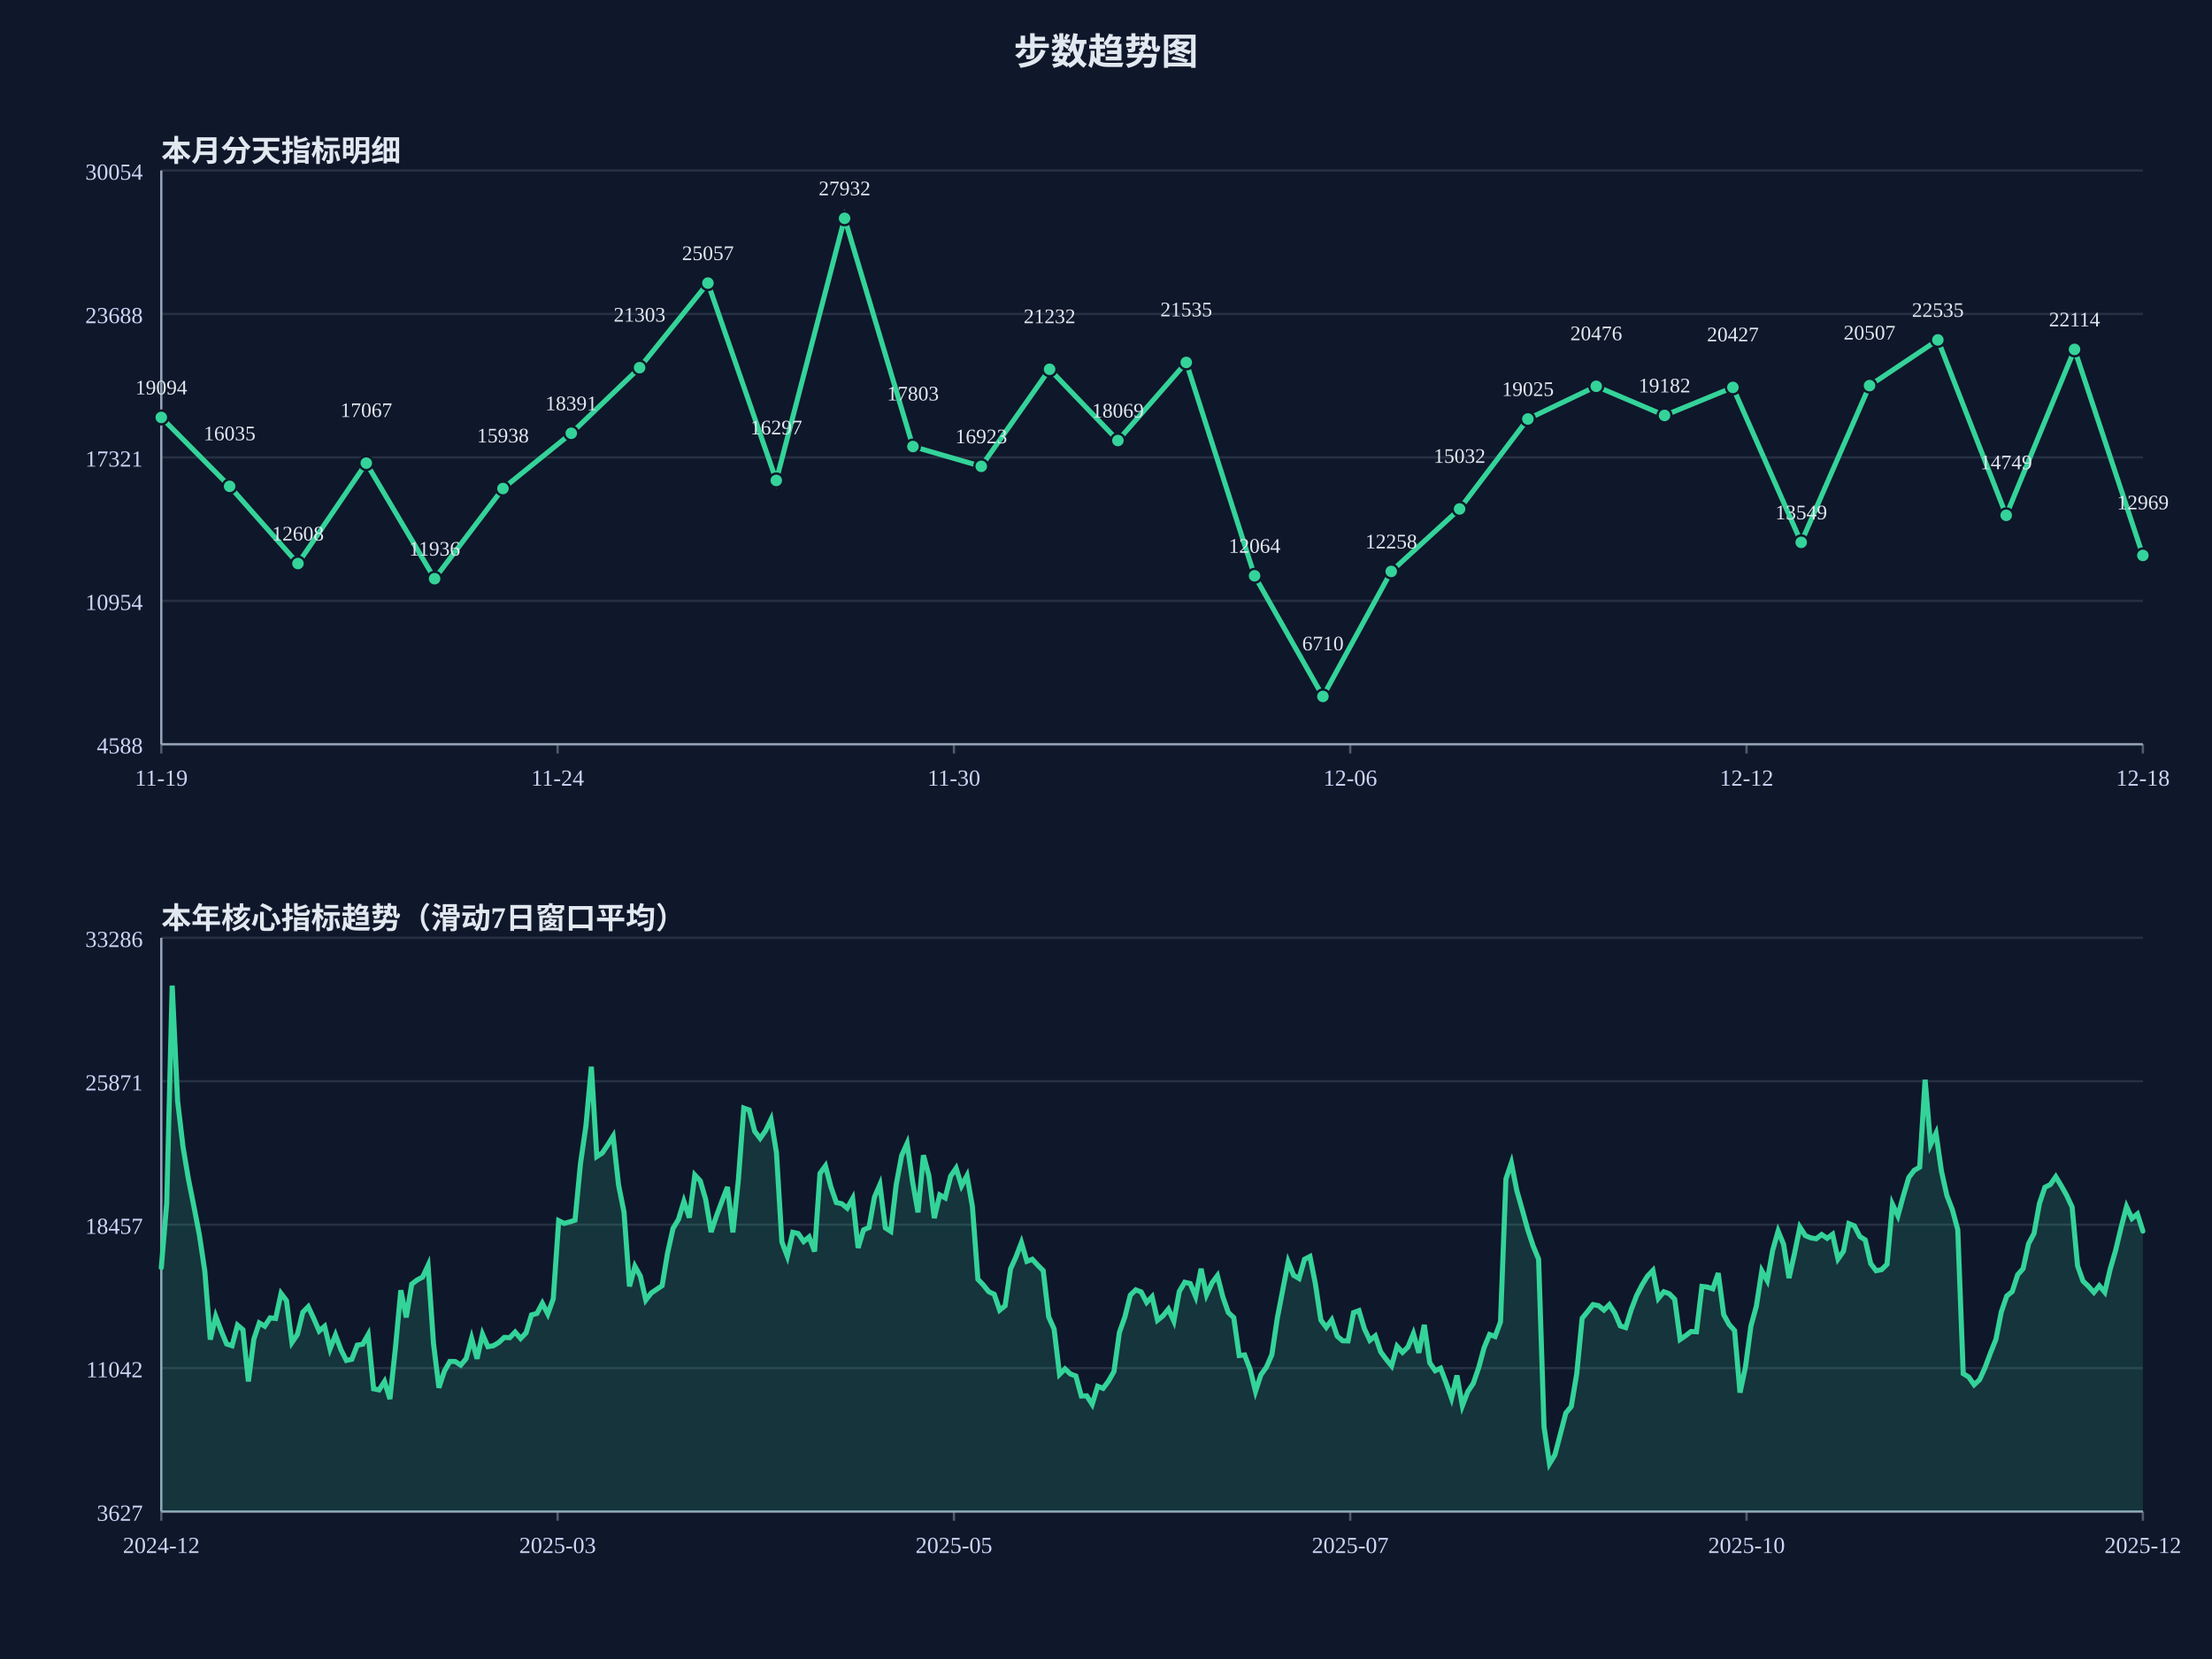
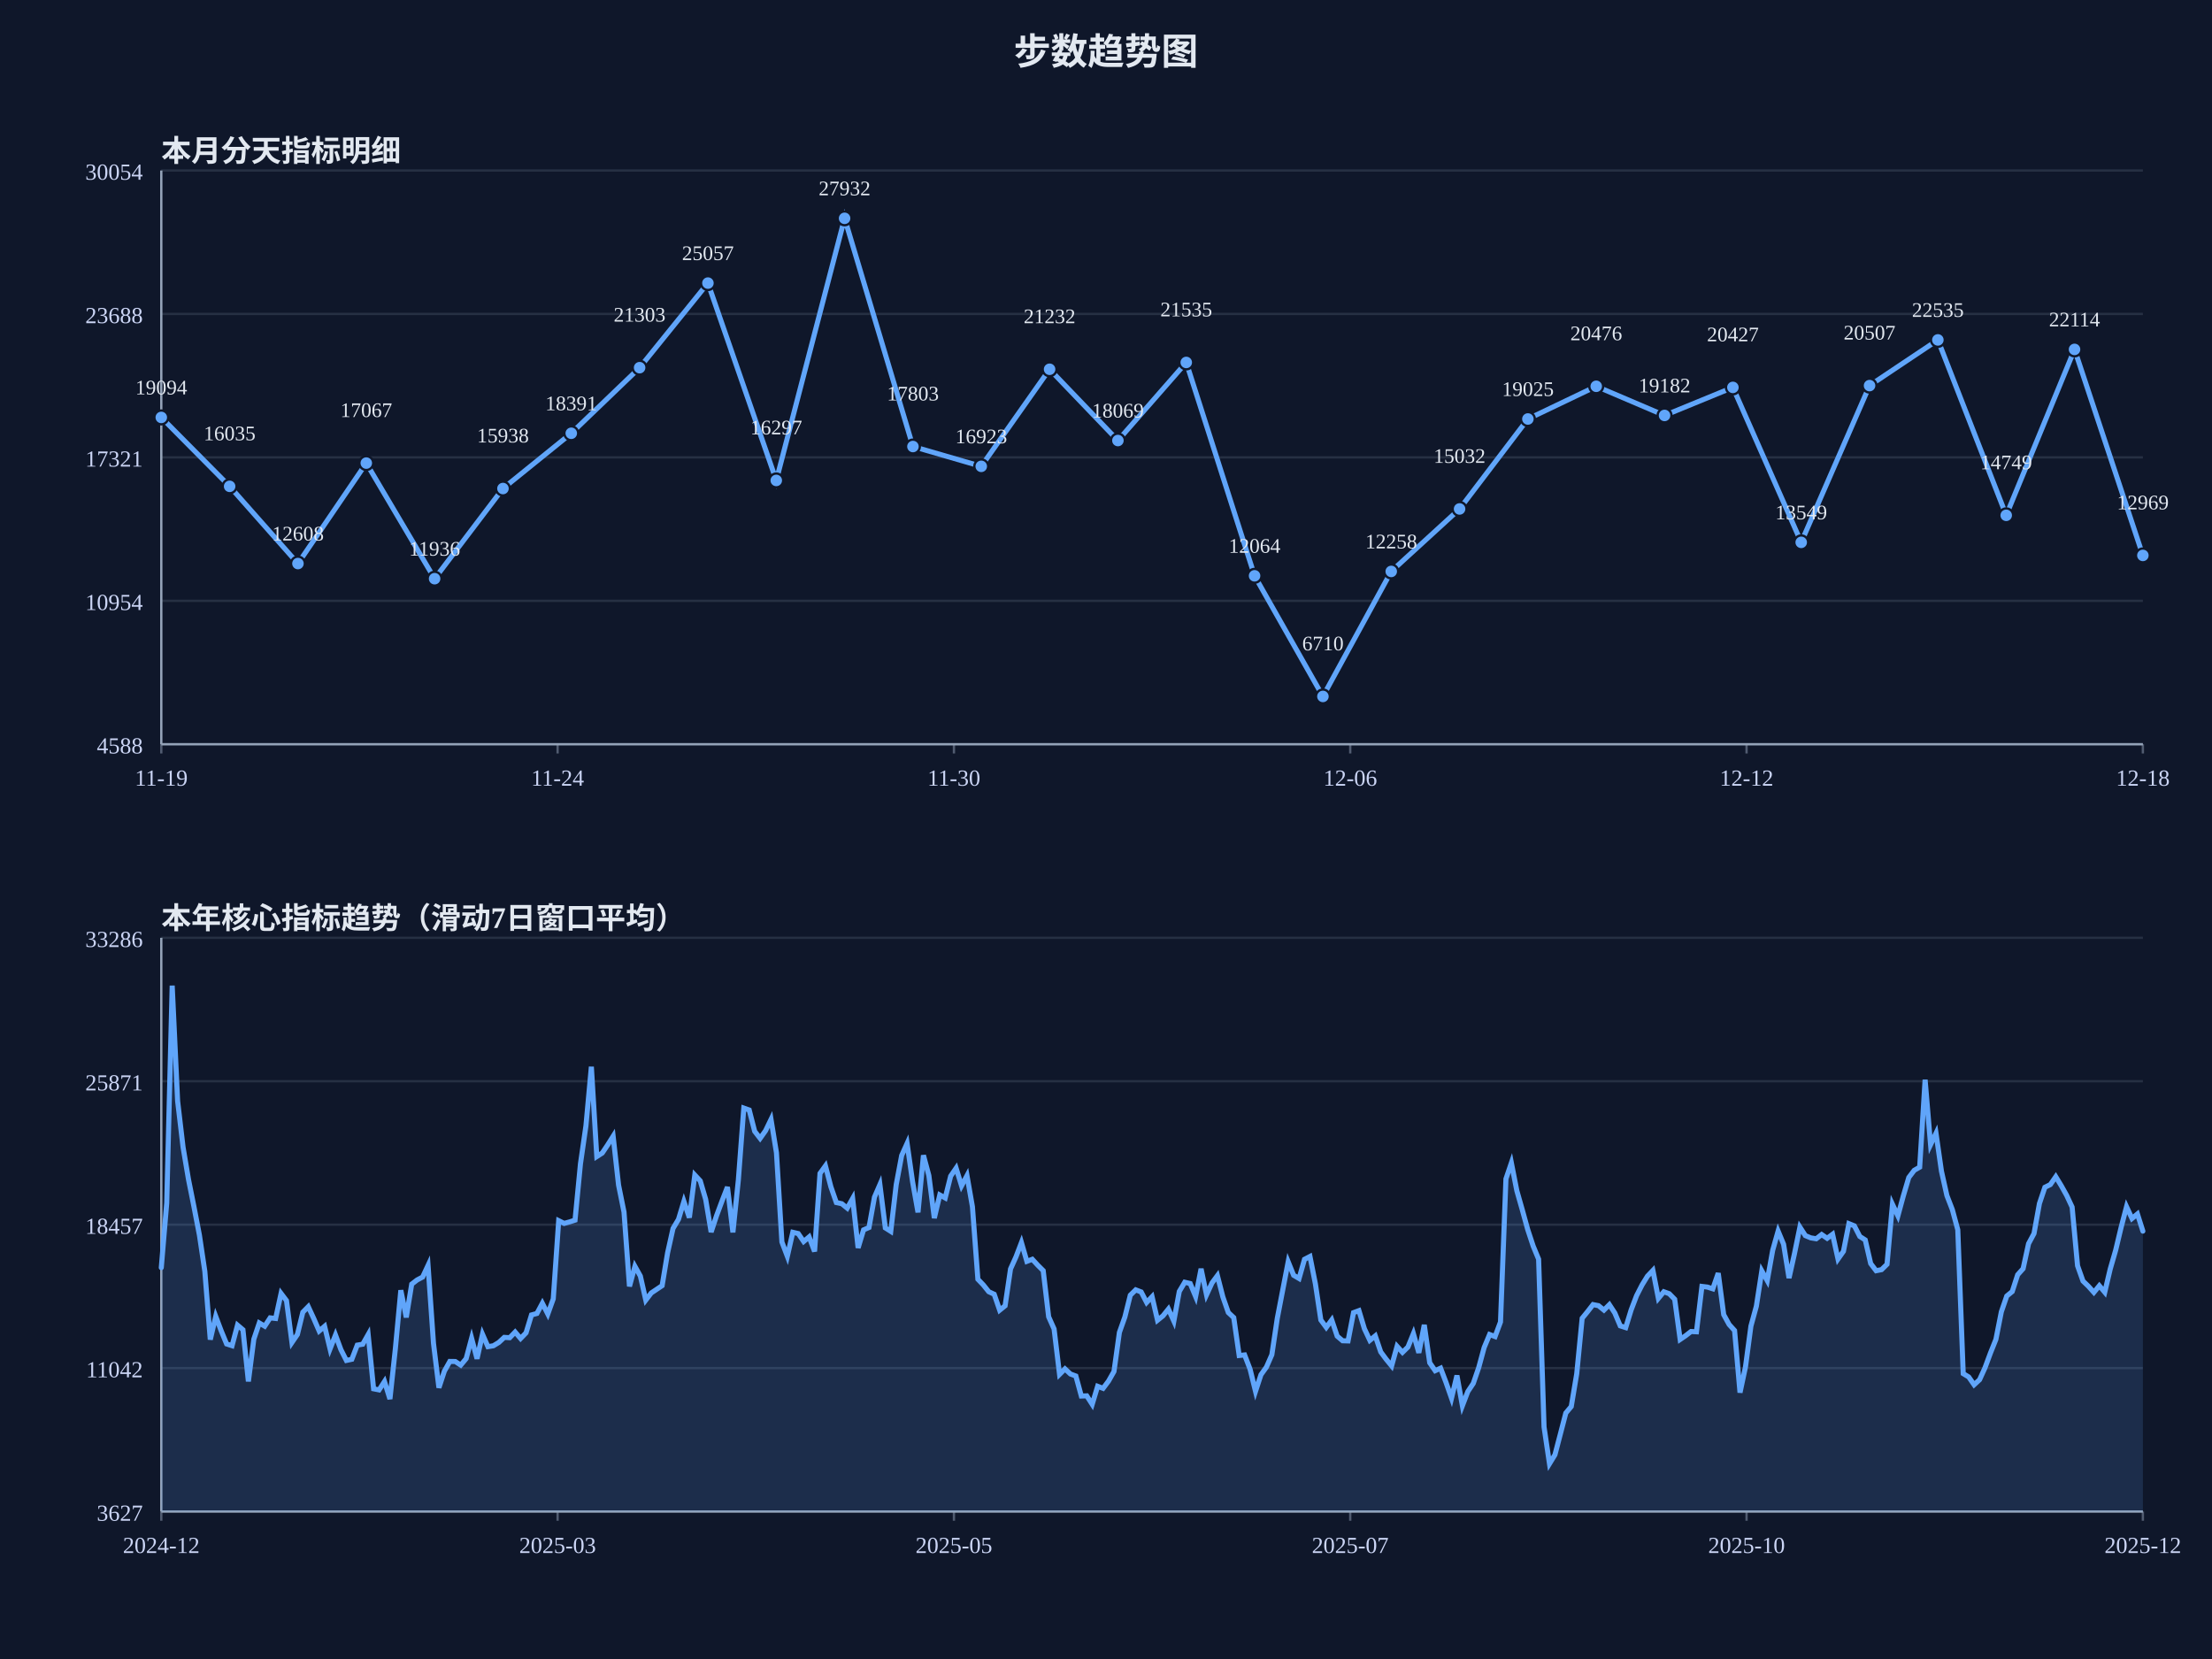
<svg xmlns="http://www.w3.org/2000/svg" viewBox="0 0 960 720" width="960" height="720">
  <rect width="960" height="720" fill="#0f172a" />
  <text x="480" y="28" fill="#e2e8f0" font-size="16" font-weight="700" text-anchor="middle">步数趋势图</text>
  <text x="70" y="70" fill="#e2e8f0" font-size="13" font-weight="600">本月分天指标明细</text>
  <line x1="70" y1="323.00" x2="930" y2="323.00" stroke="#94a3b8" stroke-opacity="0.18" stroke-width="1" />
  <text x="62" y="327.00" fill="#cbd5f5" font-size="10" text-anchor="end">4588</text>
  <line x1="70" y1="260.75" x2="930" y2="260.75" stroke="#94a3b8" stroke-opacity="0.18" stroke-width="1" />
  <text x="62" y="264.75" fill="#cbd5f5" font-size="10" text-anchor="end">10954</text>
  <line x1="70" y1="198.50" x2="930" y2="198.50" stroke="#94a3b8" stroke-opacity="0.18" stroke-width="1" />
  <text x="62" y="202.50" fill="#cbd5f5" font-size="10" text-anchor="end">17321</text>
  <line x1="70" y1="136.25" x2="930" y2="136.25" stroke="#94a3b8" stroke-opacity="0.18" stroke-width="1" />
  <text x="62" y="140.25" fill="#cbd5f5" font-size="10" text-anchor="end">23688</text>
  <line x1="70" y1="74.00" x2="930" y2="74.00" stroke="#94a3b8" stroke-opacity="0.18" stroke-width="1" />
  <text x="62" y="78.00" fill="#cbd5f5" font-size="10" text-anchor="end">30054</text>
  <line x1="70.00" y1="323" x2="70.00" y2="327" stroke="#94a3b8" stroke-opacity="0.5" stroke-width="1" />
  <text x="70.00" y="341" fill="#cbd5f5" font-size="10" text-anchor="middle">11-19</text>
  <line x1="242.00" y1="323" x2="242.00" y2="327" stroke="#94a3b8" stroke-opacity="0.5" stroke-width="1" />
  <text x="242.00" y="341" fill="#cbd5f5" font-size="10" text-anchor="middle">11-24</text>
  <line x1="414.00" y1="323" x2="414.00" y2="327" stroke="#94a3b8" stroke-opacity="0.5" stroke-width="1" />
  <text x="414.00" y="341" fill="#cbd5f5" font-size="10" text-anchor="middle">11-30</text>
  <line x1="586.00" y1="323" x2="586.00" y2="327" stroke="#94a3b8" stroke-opacity="0.5" stroke-width="1" />
  <text x="586.00" y="341" fill="#cbd5f5" font-size="10" text-anchor="middle">12-06</text>
  <line x1="758.00" y1="323" x2="758.00" y2="327" stroke="#94a3b8" stroke-opacity="0.5" stroke-width="1" />
  <text x="758.00" y="341" fill="#cbd5f5" font-size="10" text-anchor="middle">12-12</text>
  <line x1="930.00" y1="323" x2="930.00" y2="327" stroke="#94a3b8" stroke-opacity="0.5" stroke-width="1" />
  <text x="930.00" y="341" fill="#cbd5f5" font-size="10" text-anchor="middle">12-18</text>
  <line x1="70" y1="74" x2="70" y2="323" stroke="#94a3b8" stroke-width="1" />
  <line x1="70" y1="323" x2="930" y2="323" stroke="#94a3b8" stroke-width="1" />
-   <path d="M70.00,181.16 L99.66,211.07 L129.31,244.58 L158.97,200.98 L188.62,251.15 L218.28,212.02 L247.93,188.04 L277.59,159.57 L307.24,122.86 L336.90,208.51 L366.55,94.75 L396.21,193.79 L425.86,202.39 L455.52,160.26 L485.17,191.19 L514.83,157.30 L544.48,249.90 L574.14,302.25 L603.79,248.00 L633.45,220.88 L663.10,181.84 L692.76,167.65 L722.41,180.30 L752.07,168.13 L781.72,235.38 L811.38,167.35 L841.03,147.52 L870.69,223.65 L900.34,151.64 L930.00,241.05" fill="none" stroke="#34d399" stroke-width="2.2" stroke-linecap="round" />
-   <circle cx="70.00" cy="181.16" r="3" fill="#34d399" stroke="#0f172a" stroke-width="1" />
+   <path d="M70.00,181.16 L99.66,211.07 L129.31,244.58 L158.97,200.98 L188.62,251.15 L218.28,212.02 L247.93,188.04 L277.59,159.57 L307.24,122.86 L336.90,208.51 L366.55,94.75 L396.21,193.79 L425.86,202.39 L455.52,160.26 L485.17,191.19 L514.83,157.30 L544.48,249.90 L574.14,302.25 L603.79,248.00 L633.45,220.88 L663.10,181.84 L692.76,167.65 L722.41,180.30 L752.07,168.13 L781.72,235.38 L811.38,167.35 L841.03,147.52 L870.69,223.65 L900.34,151.64 L930.00,241.05" fill="none" stroke="#60a5fa" stroke-width="2.2" stroke-linecap="round" />
+   <circle cx="70.00" cy="181.16" r="3" fill="#60a5fa" stroke="#0f172a" stroke-width="1" />
  <text x="70.00" y="171.16" fill="#e2e8f0" font-size="9" text-anchor="middle">19094</text>
-   <circle cx="99.66" cy="211.07" r="3" fill="#34d399" stroke="#0f172a" stroke-width="1" />
+   <circle cx="99.66" cy="211.07" r="3" fill="#60a5fa" stroke="#0f172a" stroke-width="1" />
  <text x="99.66" y="191.07" fill="#e2e8f0" font-size="9" text-anchor="middle">16035</text>
-   <circle cx="129.31" cy="244.58" r="3" fill="#34d399" stroke="#0f172a" stroke-width="1" />
+   <circle cx="129.31" cy="244.58" r="3" fill="#60a5fa" stroke="#0f172a" stroke-width="1" />
  <text x="129.31" y="234.58" fill="#e2e8f0" font-size="9" text-anchor="middle">12608</text>
-   <circle cx="158.97" cy="200.98" r="3" fill="#34d399" stroke="#0f172a" stroke-width="1" />
+   <circle cx="158.97" cy="200.98" r="3" fill="#60a5fa" stroke="#0f172a" stroke-width="1" />
  <text x="158.97" y="180.98" fill="#e2e8f0" font-size="9" text-anchor="middle">17067</text>
-   <circle cx="188.62" cy="251.15" r="3" fill="#34d399" stroke="#0f172a" stroke-width="1" />
+   <circle cx="188.62" cy="251.15" r="3" fill="#60a5fa" stroke="#0f172a" stroke-width="1" />
  <text x="188.62" y="241.15" fill="#e2e8f0" font-size="9" text-anchor="middle">11936</text>
-   <circle cx="218.28" cy="212.02" r="3" fill="#34d399" stroke="#0f172a" stroke-width="1" />
+   <circle cx="218.28" cy="212.02" r="3" fill="#60a5fa" stroke="#0f172a" stroke-width="1" />
  <text x="218.28" y="192.02" fill="#e2e8f0" font-size="9" text-anchor="middle">15938</text>
-   <circle cx="247.93" cy="188.04" r="3" fill="#34d399" stroke="#0f172a" stroke-width="1" />
+   <circle cx="247.93" cy="188.04" r="3" fill="#60a5fa" stroke="#0f172a" stroke-width="1" />
  <text x="247.93" y="178.04" fill="#e2e8f0" font-size="9" text-anchor="middle">18391</text>
-   <circle cx="277.59" cy="159.57" r="3" fill="#34d399" stroke="#0f172a" stroke-width="1" />
+   <circle cx="277.59" cy="159.57" r="3" fill="#60a5fa" stroke="#0f172a" stroke-width="1" />
  <text x="277.59" y="139.57" fill="#e2e8f0" font-size="9" text-anchor="middle">21303</text>
-   <circle cx="307.24" cy="122.86" r="3" fill="#34d399" stroke="#0f172a" stroke-width="1" />
+   <circle cx="307.24" cy="122.86" r="3" fill="#60a5fa" stroke="#0f172a" stroke-width="1" />
  <text x="307.24" y="112.86" fill="#e2e8f0" font-size="9" text-anchor="middle">25057</text>
-   <circle cx="336.90" cy="208.51" r="3" fill="#34d399" stroke="#0f172a" stroke-width="1" />
+   <circle cx="336.90" cy="208.51" r="3" fill="#60a5fa" stroke="#0f172a" stroke-width="1" />
  <text x="336.90" y="188.51" fill="#e2e8f0" font-size="9" text-anchor="middle">16297</text>
-   <circle cx="366.55" cy="94.75" r="3" fill="#34d399" stroke="#0f172a" stroke-width="1" />
+   <circle cx="366.55" cy="94.75" r="3" fill="#60a5fa" stroke="#0f172a" stroke-width="1" />
  <text x="366.55" y="84.75" fill="#e2e8f0" font-size="9" text-anchor="middle">27932</text>
-   <circle cx="396.21" cy="193.79" r="3" fill="#34d399" stroke="#0f172a" stroke-width="1" />
+   <circle cx="396.21" cy="193.79" r="3" fill="#60a5fa" stroke="#0f172a" stroke-width="1" />
  <text x="396.21" y="173.79" fill="#e2e8f0" font-size="9" text-anchor="middle">17803</text>
-   <circle cx="425.86" cy="202.39" r="3" fill="#34d399" stroke="#0f172a" stroke-width="1" />
+   <circle cx="425.86" cy="202.39" r="3" fill="#60a5fa" stroke="#0f172a" stroke-width="1" />
  <text x="425.86" y="192.39" fill="#e2e8f0" font-size="9" text-anchor="middle">16923</text>
-   <circle cx="455.52" cy="160.26" r="3" fill="#34d399" stroke="#0f172a" stroke-width="1" />
+   <circle cx="455.52" cy="160.26" r="3" fill="#60a5fa" stroke="#0f172a" stroke-width="1" />
  <text x="455.52" y="140.26" fill="#e2e8f0" font-size="9" text-anchor="middle">21232</text>
-   <circle cx="485.17" cy="191.19" r="3" fill="#34d399" stroke="#0f172a" stroke-width="1" />
+   <circle cx="485.17" cy="191.19" r="3" fill="#60a5fa" stroke="#0f172a" stroke-width="1" />
  <text x="485.17" y="181.19" fill="#e2e8f0" font-size="9" text-anchor="middle">18069</text>
-   <circle cx="514.83" cy="157.30" r="3" fill="#34d399" stroke="#0f172a" stroke-width="1" />
+   <circle cx="514.83" cy="157.30" r="3" fill="#60a5fa" stroke="#0f172a" stroke-width="1" />
  <text x="514.83" y="137.30" fill="#e2e8f0" font-size="9" text-anchor="middle">21535</text>
-   <circle cx="544.48" cy="249.90" r="3" fill="#34d399" stroke="#0f172a" stroke-width="1" />
+   <circle cx="544.48" cy="249.90" r="3" fill="#60a5fa" stroke="#0f172a" stroke-width="1" />
  <text x="544.48" y="239.90" fill="#e2e8f0" font-size="9" text-anchor="middle">12064</text>
-   <circle cx="574.14" cy="302.25" r="3" fill="#34d399" stroke="#0f172a" stroke-width="1" />
+   <circle cx="574.14" cy="302.25" r="3" fill="#60a5fa" stroke="#0f172a" stroke-width="1" />
  <text x="574.14" y="282.25" fill="#e2e8f0" font-size="9" text-anchor="middle">6710</text>
-   <circle cx="603.79" cy="248.00" r="3" fill="#34d399" stroke="#0f172a" stroke-width="1" />
+   <circle cx="603.79" cy="248.00" r="3" fill="#60a5fa" stroke="#0f172a" stroke-width="1" />
  <text x="603.79" y="238.00" fill="#e2e8f0" font-size="9" text-anchor="middle">12258</text>
-   <circle cx="633.45" cy="220.88" r="3" fill="#34d399" stroke="#0f172a" stroke-width="1" />
+   <circle cx="633.45" cy="220.88" r="3" fill="#60a5fa" stroke="#0f172a" stroke-width="1" />
  <text x="633.45" y="200.88" fill="#e2e8f0" font-size="9" text-anchor="middle">15032</text>
-   <circle cx="663.10" cy="181.84" r="3" fill="#34d399" stroke="#0f172a" stroke-width="1" />
+   <circle cx="663.10" cy="181.84" r="3" fill="#60a5fa" stroke="#0f172a" stroke-width="1" />
  <text x="663.10" y="171.84" fill="#e2e8f0" font-size="9" text-anchor="middle">19025</text>
-   <circle cx="692.76" cy="167.65" r="3" fill="#34d399" stroke="#0f172a" stroke-width="1" />
+   <circle cx="692.76" cy="167.65" r="3" fill="#60a5fa" stroke="#0f172a" stroke-width="1" />
  <text x="692.76" y="147.65" fill="#e2e8f0" font-size="9" text-anchor="middle">20476</text>
-   <circle cx="722.41" cy="180.30" r="3" fill="#34d399" stroke="#0f172a" stroke-width="1" />
+   <circle cx="722.41" cy="180.30" r="3" fill="#60a5fa" stroke="#0f172a" stroke-width="1" />
  <text x="722.41" y="170.30" fill="#e2e8f0" font-size="9" text-anchor="middle">19182</text>
-   <circle cx="752.07" cy="168.13" r="3" fill="#34d399" stroke="#0f172a" stroke-width="1" />
+   <circle cx="752.07" cy="168.13" r="3" fill="#60a5fa" stroke="#0f172a" stroke-width="1" />
  <text x="752.07" y="148.13" fill="#e2e8f0" font-size="9" text-anchor="middle">20427</text>
-   <circle cx="781.72" cy="235.38" r="3" fill="#34d399" stroke="#0f172a" stroke-width="1" />
+   <circle cx="781.72" cy="235.38" r="3" fill="#60a5fa" stroke="#0f172a" stroke-width="1" />
  <text x="781.72" y="225.38" fill="#e2e8f0" font-size="9" text-anchor="middle">13549</text>
-   <circle cx="811.38" cy="167.35" r="3" fill="#34d399" stroke="#0f172a" stroke-width="1" />
+   <circle cx="811.38" cy="167.35" r="3" fill="#60a5fa" stroke="#0f172a" stroke-width="1" />
  <text x="811.38" y="147.35" fill="#e2e8f0" font-size="9" text-anchor="middle">20507</text>
-   <circle cx="841.03" cy="147.52" r="3" fill="#34d399" stroke="#0f172a" stroke-width="1" />
+   <circle cx="841.03" cy="147.52" r="3" fill="#60a5fa" stroke="#0f172a" stroke-width="1" />
  <text x="841.03" y="137.52" fill="#e2e8f0" font-size="9" text-anchor="middle">22535</text>
-   <circle cx="870.69" cy="223.65" r="3" fill="#34d399" stroke="#0f172a" stroke-width="1" />
+   <circle cx="870.69" cy="223.65" r="3" fill="#60a5fa" stroke="#0f172a" stroke-width="1" />
  <text x="870.69" y="203.65" fill="#e2e8f0" font-size="9" text-anchor="middle">14749</text>
-   <circle cx="900.34" cy="151.64" r="3" fill="#34d399" stroke="#0f172a" stroke-width="1" />
+   <circle cx="900.34" cy="151.64" r="3" fill="#60a5fa" stroke="#0f172a" stroke-width="1" />
  <text x="900.34" y="141.64" fill="#e2e8f0" font-size="9" text-anchor="middle">22114</text>
-   <circle cx="930.00" cy="241.05" r="3" fill="#34d399" stroke="#0f172a" stroke-width="1" />
+   <circle cx="930.00" cy="241.05" r="3" fill="#60a5fa" stroke="#0f172a" stroke-width="1" />
  <text x="930.00" y="221.05" fill="#e2e8f0" font-size="9" text-anchor="middle">12969</text>
  <text x="70" y="403" fill="#e2e8f0" font-size="13" font-weight="600">本年核心指标趋势（滑动7日窗口平均）</text>
  <line x1="70" y1="656.00" x2="930" y2="656.00" stroke="#94a3b8" stroke-opacity="0.18" stroke-width="1" />
  <text x="62" y="660.00" fill="#cbd5f5" font-size="10" text-anchor="end">3627</text>
  <line x1="70" y1="593.75" x2="930" y2="593.75" stroke="#94a3b8" stroke-opacity="0.18" stroke-width="1" />
  <text x="62" y="597.75" fill="#cbd5f5" font-size="10" text-anchor="end">11042</text>
  <line x1="70" y1="531.50" x2="930" y2="531.50" stroke="#94a3b8" stroke-opacity="0.18" stroke-width="1" />
  <text x="62" y="535.50" fill="#cbd5f5" font-size="10" text-anchor="end">18457</text>
  <line x1="70" y1="469.25" x2="930" y2="469.25" stroke="#94a3b8" stroke-opacity="0.18" stroke-width="1" />
  <text x="62" y="473.25" fill="#cbd5f5" font-size="10" text-anchor="end">25871</text>
  <line x1="70" y1="407.00" x2="930" y2="407.00" stroke="#94a3b8" stroke-opacity="0.18" stroke-width="1" />
  <text x="62" y="411.00" fill="#cbd5f5" font-size="10" text-anchor="end">33286</text>
  <line x1="70.00" y1="656" x2="70.00" y2="660" stroke="#94a3b8" stroke-opacity="0.5" stroke-width="1" />
  <text x="70.00" y="674" fill="#cbd5f5" font-size="10" text-anchor="middle">2024-12</text>
  <line x1="242.00" y1="656" x2="242.00" y2="660" stroke="#94a3b8" stroke-opacity="0.5" stroke-width="1" />
  <text x="242.00" y="674" fill="#cbd5f5" font-size="10" text-anchor="middle">2025-03</text>
  <line x1="414.00" y1="656" x2="414.00" y2="660" stroke="#94a3b8" stroke-opacity="0.5" stroke-width="1" />
  <text x="414.00" y="674" fill="#cbd5f5" font-size="10" text-anchor="middle">2025-05</text>
  <line x1="586.00" y1="656" x2="586.00" y2="660" stroke="#94a3b8" stroke-opacity="0.5" stroke-width="1" />
  <text x="586.00" y="674" fill="#cbd5f5" font-size="10" text-anchor="middle">2025-07</text>
  <line x1="758.00" y1="656" x2="758.00" y2="660" stroke="#94a3b8" stroke-opacity="0.5" stroke-width="1" />
  <text x="758.00" y="674" fill="#cbd5f5" font-size="10" text-anchor="middle">2025-10</text>
  <line x1="930.00" y1="656" x2="930.00" y2="660" stroke="#94a3b8" stroke-opacity="0.5" stroke-width="1" />
  <text x="930.00" y="674" fill="#cbd5f5" font-size="10" text-anchor="middle">2025-12</text>
  <line x1="70" y1="407" x2="70" y2="656" stroke="#94a3b8" stroke-width="1" />
  <line x1="70" y1="656" x2="930" y2="656" stroke="#94a3b8" stroke-width="1" />
-   <path d="M70.00,656.00 L70.00,550.15 L72.36,522.08 L74.73,427.75 L77.09,477.87 L79.45,497.90 L81.81,511.88 L84.18,523.73 L86.54,535.99 L88.90,551.78 L91.26,581.38 L93.63,571.31 L95.99,577.55 L98.35,583.27 L100.71,584.03 L103.08,575.11 L105.44,577.11 L107.80,599.54 L110.16,581.19 L112.53,574.16 L114.89,575.56 L117.25,571.95 L119.62,572.21 L121.98,561.34 L124.34,564.47 L126.70,582.63 L129.07,579.16 L131.43,569.49 L133.79,567.09 L136.15,572.19 L138.52,577.65 L140.88,575.62 L143.24,585.41 L145.60,579.38 L147.97,585.77 L150.33,590.43 L152.69,589.92 L155.05,583.78 L157.42,583.38 L159.78,579.20 L162.14,602.74 L164.51,603.21 L166.87,599.56 L169.23,607.17 L171.59,585.27 L173.96,559.96 L176.32,571.74 L178.68,557.31 L181.04,555.49 L183.41,554.24 L185.77,549.18 L188.13,582.99 L190.49,602.27 L192.86,595.07 L195.22,590.86 L197.58,590.89 L199.95,592.46 L202.31,589.63 L204.67,580.79 L207.03,589.69 L209.40,579.05 L211.76,584.45 L214.12,584.06 L216.48,582.62 L218.85,580.42 L221.21,580.56 L223.57,578.11 L225.93,580.90 L228.30,578.45 L230.66,570.68 L233.02,570.04 L235.38,565.61 L237.75,570.28 L240.11,563.71 L242.47,529.77 L244.84,530.95 L247.20,530.30 L249.56,529.54 L251.92,505.06 L254.29,488.63 L256.65,462.95 L259.01,501.93 L261.37,500.41 L263.74,496.87 L266.10,493.12 L268.46,514.34 L270.82,526.05 L273.19,558.28 L275.55,549.57 L277.91,553.80 L280.27,564.24 L282.64,561.14 L285.00,559.56 L287.36,557.97 L289.73,543.74 L292.09,533.14 L294.45,529.21 L296.81,521.40 L299.18,528.44 L301.54,509.95 L303.90,512.48 L306.26,520.52 L308.63,534.71 L310.99,527.57 L313.35,521.24 L315.71,515.16 L318.08,534.85 L320.44,512.15 L322.80,480.91 L325.16,481.75 L327.53,490.98 L329.89,494.04 L332.25,490.72 L334.62,485.81 L336.98,500.29 L339.34,539.01 L341.70,545.23 L344.07,534.81 L346.43,535.36 L348.79,538.82 L351.15,536.82 L353.52,543.13 L355.88,509.25 L358.24,505.98 L360.60,515.07 L362.97,521.90 L365.33,522.41 L367.69,524.33 L370.05,520.12 L372.42,541.58 L374.78,533.76 L377.14,532.73 L379.51,519.55 L381.87,514.10 L384.23,532.90 L386.59,534.40 L388.96,514.08 L391.32,501.47 L393.68,496.23 L396.04,512.79 L398.41,526.16 L400.77,501.38 L403.13,510.19 L405.49,528.65 L407.86,518.60 L410.22,519.90 L412.58,510.43 L414.95,506.97 L417.31,514.63 L419.67,510.20 L422.03,523.71 L424.40,555.19 L426.76,557.65 L429.12,560.60 L431.48,561.70 L433.85,568.61 L436.21,566.70 L438.57,550.70 L440.93,545.47 L443.30,539.27 L445.66,547.42 L448.02,546.53 L450.38,549.09 L452.75,551.45 L455.11,571.48 L457.47,576.76 L459.84,596.47 L462.20,594.09 L464.56,596.31 L466.92,597.18 L469.29,605.87 L471.65,605.79 L474.01,609.47 L476.37,601.64 L478.74,602.54 L481.10,599.38 L483.46,595.21 L485.82,578.25 L488.19,571.57 L490.55,562.10 L492.91,559.79 L495.27,560.70 L497.64,565.26 L500.00,562.77 L502.36,572.98 L504.73,571.06 L507.09,568.12 L509.45,573.36 L511.81,560.48 L514.18,556.49 L516.54,557.04 L518.90,562.70 L521.26,550.64 L523.63,561.94 L525.99,556.80 L528.35,553.62 L530.71,562.83 L533.08,569.63 L535.44,571.83 L537.80,588.28 L540.16,588.04 L542.53,594.24 L544.89,603.83 L547.25,596.62 L549.62,593.32 L551.98,587.93 L554.34,572.13 L556.70,559.85 L559.07,547.61 L561.43,553.46 L563.79,554.85 L566.15,546.54 L568.52,545.31 L570.88,557.21 L573.24,572.88 L575.60,576.08 L577.97,572.84 L580.33,579.88 L582.69,581.89 L585.05,581.96 L587.42,569.68 L589.78,568.81 L592.14,576.65 L594.51,581.70 L596.87,579.77 L599.23,586.72 L601.59,589.91 L603.96,592.80 L606.32,584.29 L608.68,586.92 L611.04,584.61 L613.41,578.78 L615.77,587.11 L618.13,574.98 L620.49,591.43 L622.86,594.88 L625.22,593.79 L627.58,600.01 L629.95,606.80 L632.31,596.95 L634.67,610.09 L637.03,603.93 L639.40,600.38 L641.76,593.52 L644.12,584.82 L646.48,579.17 L648.85,580.06 L651.21,573.72 L653.57,511.64 L655.93,504.68 L658.30,516.76 L660.66,525.04 L663.02,533.60 L665.38,540.75 L667.75,546.48 L670.11,619.29 L672.47,635.25 L674.84,631.36 L677.20,622.33 L679.56,613.25 L681.92,610.42 L684.29,596.24 L686.65,572.13 L689.01,569.23 L691.37,566.19 L693.74,566.65 L696.10,568.58 L698.46,566.22 L700.82,569.83 L703.19,575.42 L705.55,576.18 L707.91,568.50 L710.27,562.31 L712.64,557.67 L715.00,553.83 L717.36,551.36 L719.73,563.48 L722.09,560.61 L724.45,561.47 L726.81,563.87 L729.18,581.31 L731.54,579.70 L733.90,577.87 L736.26,577.99 L738.63,558.30 L740.99,558.58 L743.35,559.34 L745.71,552.54 L748.08,570.55 L750.44,574.84 L752.80,577.44 L755.16,604.39 L757.53,593.24 L759.89,575.53 L762.25,566.89 L764.62,551.56 L766.98,555.79 L769.34,542.62 L771.70,534.28 L774.07,540.00 L776.43,554.67 L778.79,544.10 L781.15,532.56 L783.52,536.25 L785.88,537.23 L788.24,537.62 L790.60,535.78 L792.97,537.42 L795.33,535.67 L797.69,546.41 L800.05,543.05 L802.42,531.06 L804.78,532.02 L807.14,536.61 L809.51,538.13 L811.87,548.37 L814.23,551.49 L816.59,551.02 L818.96,548.69 L821.32,522.64 L823.68,527.67 L826.04,519.01 L828.41,511.01 L830.77,507.91 L833.13,506.55 L835.49,468.59 L837.86,496.77 L840.22,491.80 L842.58,508.28 L844.95,518.88 L847.31,524.98 L849.67,533.72 L852.03,596.15 L854.40,597.58 L856.76,600.97 L859.12,598.79 L861.48,593.60 L863.85,587.21 L866.21,581.31 L868.57,569.33 L870.93,562.47 L873.30,560.53 L875.66,553.24 L878.02,550.59 L880.38,539.77 L882.75,535.35 L885.11,522.32 L887.47,515.28 L889.84,514.10 L892.20,510.69 L894.56,514.57 L896.92,518.79 L899.29,523.87 L901.65,549.32 L904.01,555.97 L906.37,558.24 L908.74,560.89 L911.10,558.00 L913.46,560.82 L915.82,550.79 L918.19,542.59 L920.55,532.70 L922.91,523.70 L925.27,528.83 L927.64,526.86 L930.00,534.31 L930.00,656.00 Z" fill="#34d399" fill-opacity="0.16" stroke="none" />
-   <path d="M70.00,550.15 L72.36,522.08 L74.73,427.75 L77.09,477.87 L79.45,497.90 L81.81,511.88 L84.18,523.73 L86.54,535.99 L88.90,551.78 L91.26,581.38 L93.63,571.31 L95.99,577.55 L98.35,583.27 L100.71,584.03 L103.08,575.11 L105.44,577.11 L107.80,599.54 L110.16,581.19 L112.53,574.16 L114.89,575.56 L117.25,571.95 L119.62,572.21 L121.98,561.34 L124.34,564.47 L126.70,582.63 L129.07,579.16 L131.43,569.49 L133.79,567.09 L136.15,572.19 L138.52,577.65 L140.88,575.62 L143.24,585.41 L145.60,579.38 L147.97,585.77 L150.33,590.43 L152.69,589.92 L155.05,583.78 L157.42,583.38 L159.78,579.20 L162.14,602.74 L164.51,603.21 L166.87,599.56 L169.23,607.17 L171.59,585.27 L173.96,559.96 L176.32,571.74 L178.68,557.31 L181.04,555.49 L183.41,554.24 L185.77,549.18 L188.13,582.99 L190.49,602.27 L192.86,595.07 L195.22,590.86 L197.58,590.89 L199.95,592.46 L202.31,589.63 L204.67,580.79 L207.03,589.69 L209.40,579.05 L211.76,584.45 L214.12,584.06 L216.48,582.62 L218.85,580.42 L221.21,580.56 L223.57,578.11 L225.93,580.90 L228.30,578.45 L230.66,570.68 L233.02,570.04 L235.38,565.61 L237.75,570.28 L240.11,563.71 L242.47,529.77 L244.84,530.95 L247.20,530.30 L249.56,529.54 L251.92,505.06 L254.29,488.63 L256.65,462.95 L259.01,501.93 L261.37,500.41 L263.74,496.87 L266.10,493.12 L268.46,514.34 L270.82,526.05 L273.19,558.28 L275.55,549.57 L277.91,553.80 L280.27,564.24 L282.64,561.14 L285.00,559.56 L287.36,557.97 L289.73,543.74 L292.09,533.14 L294.45,529.21 L296.81,521.40 L299.18,528.44 L301.54,509.95 L303.90,512.48 L306.26,520.52 L308.63,534.71 L310.99,527.57 L313.35,521.24 L315.71,515.16 L318.08,534.85 L320.44,512.15 L322.80,480.91 L325.16,481.75 L327.53,490.98 L329.89,494.04 L332.25,490.72 L334.62,485.81 L336.98,500.29 L339.34,539.01 L341.70,545.23 L344.07,534.81 L346.43,535.36 L348.79,538.82 L351.15,536.82 L353.52,543.13 L355.88,509.25 L358.24,505.98 L360.60,515.07 L362.97,521.90 L365.33,522.41 L367.69,524.33 L370.05,520.12 L372.42,541.58 L374.78,533.76 L377.14,532.73 L379.51,519.55 L381.87,514.10 L384.23,532.90 L386.59,534.40 L388.96,514.08 L391.32,501.47 L393.68,496.23 L396.04,512.79 L398.41,526.16 L400.77,501.38 L403.13,510.19 L405.49,528.65 L407.86,518.60 L410.22,519.90 L412.58,510.43 L414.95,506.97 L417.31,514.63 L419.67,510.20 L422.03,523.71 L424.40,555.19 L426.76,557.65 L429.12,560.60 L431.48,561.70 L433.85,568.61 L436.21,566.70 L438.57,550.70 L440.93,545.47 L443.30,539.27 L445.66,547.42 L448.02,546.53 L450.38,549.09 L452.75,551.45 L455.11,571.48 L457.47,576.76 L459.84,596.47 L462.20,594.09 L464.56,596.31 L466.92,597.18 L469.29,605.87 L471.65,605.79 L474.01,609.47 L476.37,601.64 L478.74,602.54 L481.10,599.38 L483.46,595.21 L485.82,578.25 L488.19,571.57 L490.55,562.10 L492.91,559.79 L495.27,560.70 L497.64,565.26 L500.00,562.77 L502.36,572.98 L504.73,571.06 L507.09,568.12 L509.45,573.36 L511.81,560.48 L514.18,556.49 L516.54,557.04 L518.90,562.70 L521.26,550.64 L523.63,561.94 L525.99,556.80 L528.35,553.62 L530.71,562.83 L533.08,569.63 L535.44,571.83 L537.80,588.28 L540.16,588.04 L542.53,594.24 L544.89,603.83 L547.25,596.62 L549.62,593.32 L551.98,587.93 L554.34,572.13 L556.70,559.85 L559.07,547.61 L561.43,553.46 L563.79,554.85 L566.15,546.54 L568.52,545.31 L570.88,557.21 L573.24,572.88 L575.60,576.08 L577.97,572.84 L580.33,579.88 L582.69,581.89 L585.05,581.96 L587.42,569.68 L589.78,568.81 L592.14,576.65 L594.51,581.70 L596.87,579.77 L599.23,586.72 L601.59,589.91 L603.96,592.80 L606.32,584.29 L608.68,586.92 L611.04,584.61 L613.41,578.78 L615.77,587.11 L618.13,574.98 L620.49,591.43 L622.86,594.88 L625.22,593.79 L627.58,600.01 L629.95,606.80 L632.31,596.95 L634.67,610.09 L637.03,603.93 L639.40,600.38 L641.76,593.52 L644.12,584.82 L646.48,579.17 L648.85,580.06 L651.21,573.72 L653.57,511.64 L655.93,504.68 L658.30,516.76 L660.66,525.04 L663.02,533.60 L665.38,540.75 L667.75,546.48 L670.11,619.29 L672.47,635.25 L674.84,631.36 L677.20,622.33 L679.56,613.25 L681.92,610.42 L684.29,596.24 L686.65,572.13 L689.01,569.23 L691.37,566.19 L693.74,566.65 L696.10,568.58 L698.46,566.22 L700.82,569.83 L703.19,575.42 L705.55,576.18 L707.91,568.50 L710.27,562.31 L712.64,557.67 L715.00,553.83 L717.36,551.36 L719.73,563.48 L722.09,560.61 L724.45,561.47 L726.81,563.87 L729.18,581.31 L731.54,579.70 L733.90,577.87 L736.26,577.99 L738.63,558.30 L740.99,558.58 L743.35,559.34 L745.71,552.54 L748.08,570.55 L750.44,574.84 L752.80,577.44 L755.16,604.39 L757.53,593.24 L759.89,575.53 L762.25,566.89 L764.62,551.56 L766.98,555.79 L769.34,542.62 L771.70,534.28 L774.07,540.00 L776.43,554.67 L778.79,544.10 L781.15,532.56 L783.52,536.25 L785.88,537.23 L788.24,537.62 L790.60,535.78 L792.97,537.42 L795.33,535.67 L797.69,546.41 L800.05,543.05 L802.42,531.06 L804.78,532.02 L807.14,536.61 L809.51,538.13 L811.87,548.37 L814.23,551.49 L816.59,551.02 L818.96,548.69 L821.32,522.64 L823.68,527.67 L826.04,519.01 L828.41,511.01 L830.77,507.91 L833.13,506.55 L835.49,468.59 L837.86,496.77 L840.22,491.80 L842.58,508.28 L844.95,518.88 L847.31,524.98 L849.67,533.72 L852.03,596.15 L854.40,597.58 L856.76,600.97 L859.12,598.79 L861.48,593.60 L863.85,587.21 L866.21,581.31 L868.57,569.33 L870.93,562.47 L873.30,560.53 L875.66,553.24 L878.02,550.59 L880.38,539.77 L882.75,535.35 L885.11,522.32 L887.47,515.28 L889.84,514.10 L892.20,510.69 L894.56,514.57 L896.92,518.79 L899.29,523.87 L901.65,549.32 L904.01,555.97 L906.37,558.24 L908.74,560.89 L911.10,558.00 L913.46,560.82 L915.82,550.79 L918.19,542.59 L920.55,532.70 L922.91,523.70 L925.27,528.83 L927.64,526.86 L930.00,534.31" fill="none" stroke="#34d399" stroke-width="2.2" stroke-linecap="round" />
+   <path d="M70.00,656.00 L70.00,550.15 L72.36,522.08 L74.73,427.75 L77.09,477.87 L79.45,497.90 L81.81,511.88 L84.18,523.73 L86.54,535.99 L88.90,551.78 L91.26,581.38 L93.63,571.31 L95.99,577.55 L98.35,583.27 L100.71,584.03 L103.08,575.11 L105.44,577.11 L107.80,599.54 L110.16,581.19 L112.53,574.16 L114.89,575.56 L117.25,571.95 L119.62,572.21 L121.98,561.34 L124.34,564.47 L126.70,582.63 L129.07,579.16 L131.43,569.49 L133.79,567.09 L136.15,572.19 L138.52,577.65 L140.88,575.62 L143.24,585.41 L145.60,579.38 L147.97,585.77 L150.33,590.43 L152.69,589.92 L155.05,583.78 L157.42,583.38 L159.78,579.20 L162.14,602.74 L164.51,603.21 L166.87,599.56 L169.23,607.17 L171.59,585.27 L173.96,559.96 L176.32,571.74 L178.68,557.31 L181.04,555.49 L183.41,554.24 L185.77,549.18 L188.13,582.99 L190.49,602.27 L192.86,595.07 L195.22,590.86 L197.58,590.89 L199.95,592.46 L202.31,589.63 L204.67,580.79 L207.03,589.69 L209.40,579.05 L211.76,584.45 L214.12,584.06 L216.48,582.62 L218.85,580.42 L221.21,580.56 L223.57,578.11 L225.93,580.90 L228.30,578.45 L230.66,570.68 L233.02,570.04 L235.38,565.61 L237.75,570.28 L240.11,563.71 L242.47,529.77 L244.84,530.95 L247.20,530.30 L249.56,529.54 L251.92,505.06 L254.29,488.63 L256.65,462.95 L259.01,501.93 L261.37,500.41 L263.74,496.87 L266.10,493.12 L268.46,514.34 L270.82,526.05 L273.19,558.28 L275.55,549.57 L277.91,553.80 L280.27,564.24 L282.64,561.14 L285.00,559.56 L287.36,557.97 L289.73,543.74 L292.09,533.14 L294.45,529.21 L296.81,521.40 L299.18,528.44 L301.54,509.95 L303.90,512.48 L306.26,520.52 L308.63,534.71 L310.99,527.57 L313.35,521.24 L315.71,515.16 L318.08,534.85 L320.44,512.15 L322.80,480.91 L325.16,481.75 L327.53,490.98 L329.89,494.04 L332.25,490.72 L334.62,485.81 L336.98,500.29 L339.34,539.01 L341.70,545.23 L344.07,534.81 L346.43,535.36 L348.79,538.82 L351.15,536.82 L353.52,543.13 L355.88,509.25 L358.24,505.98 L360.60,515.07 L362.97,521.90 L365.33,522.41 L367.69,524.33 L370.05,520.12 L372.42,541.58 L374.78,533.76 L377.14,532.73 L379.51,519.55 L381.87,514.10 L384.23,532.90 L386.59,534.40 L388.96,514.08 L391.32,501.47 L393.68,496.23 L396.04,512.79 L398.41,526.16 L400.77,501.38 L403.13,510.19 L405.49,528.65 L407.86,518.60 L410.22,519.90 L412.58,510.43 L414.95,506.97 L417.31,514.63 L419.67,510.20 L422.03,523.71 L424.40,555.19 L426.76,557.65 L429.12,560.60 L431.48,561.70 L433.85,568.61 L436.21,566.70 L438.57,550.70 L440.93,545.47 L443.30,539.27 L445.66,547.42 L448.02,546.53 L450.38,549.09 L452.75,551.45 L455.11,571.48 L457.47,576.76 L459.84,596.47 L462.20,594.09 L464.56,596.31 L466.92,597.18 L469.29,605.87 L471.65,605.79 L474.01,609.47 L476.37,601.64 L478.74,602.54 L481.10,599.38 L483.46,595.21 L485.82,578.25 L488.19,571.57 L490.55,562.10 L492.91,559.79 L495.27,560.70 L497.64,565.26 L500.00,562.77 L502.36,572.98 L504.73,571.06 L507.09,568.12 L509.45,573.36 L511.81,560.48 L514.18,556.49 L516.54,557.04 L518.90,562.70 L521.26,550.64 L523.63,561.94 L525.99,556.80 L528.35,553.62 L530.71,562.83 L533.08,569.63 L535.44,571.83 L537.80,588.28 L540.16,588.04 L542.53,594.24 L544.89,603.83 L547.25,596.62 L549.62,593.32 L551.98,587.93 L554.34,572.13 L556.70,559.85 L559.07,547.61 L561.43,553.46 L563.79,554.85 L566.15,546.54 L568.52,545.31 L570.88,557.21 L573.24,572.88 L575.60,576.08 L577.97,572.84 L580.33,579.88 L582.69,581.89 L585.05,581.96 L587.42,569.68 L589.78,568.81 L592.14,576.65 L594.51,581.70 L596.87,579.77 L599.23,586.72 L601.59,589.91 L603.96,592.80 L606.32,584.29 L608.68,586.92 L611.04,584.61 L613.41,578.78 L615.77,587.11 L618.13,574.98 L620.49,591.43 L622.86,594.88 L625.22,593.79 L627.58,600.01 L629.95,606.80 L632.31,596.95 L634.67,610.09 L637.03,603.93 L639.40,600.38 L641.76,593.52 L644.12,584.82 L646.48,579.17 L648.85,580.06 L651.21,573.72 L653.57,511.64 L655.93,504.68 L658.30,516.76 L660.66,525.04 L663.02,533.60 L665.38,540.75 L667.75,546.48 L670.11,619.29 L672.47,635.25 L674.84,631.36 L677.20,622.33 L679.56,613.25 L681.92,610.42 L684.29,596.24 L686.65,572.13 L689.01,569.23 L691.37,566.19 L693.74,566.65 L696.10,568.58 L698.46,566.22 L700.82,569.83 L703.19,575.42 L705.55,576.18 L707.91,568.50 L710.27,562.31 L712.64,557.67 L715.00,553.83 L717.36,551.36 L719.73,563.48 L722.09,560.61 L724.45,561.47 L726.81,563.87 L729.18,581.31 L731.54,579.70 L733.90,577.87 L736.26,577.99 L738.63,558.30 L740.99,558.58 L743.35,559.34 L745.71,552.54 L748.08,570.55 L750.44,574.84 L752.80,577.44 L755.16,604.39 L757.53,593.24 L759.89,575.53 L762.25,566.89 L764.62,551.56 L766.98,555.79 L769.34,542.62 L771.70,534.28 L774.07,540.00 L776.43,554.67 L778.79,544.10 L781.15,532.56 L783.52,536.25 L785.88,537.23 L788.24,537.62 L790.60,535.78 L792.97,537.42 L795.33,535.67 L797.69,546.41 L800.05,543.05 L802.42,531.06 L804.78,532.02 L807.14,536.61 L809.51,538.13 L811.87,548.37 L814.23,551.49 L816.59,551.02 L818.96,548.69 L821.32,522.64 L823.68,527.67 L826.04,519.01 L828.41,511.01 L830.77,507.91 L833.13,506.55 L835.49,468.59 L837.86,496.77 L840.22,491.80 L842.58,508.28 L844.95,518.88 L847.31,524.98 L849.67,533.72 L852.03,596.15 L854.40,597.58 L856.76,600.97 L859.12,598.79 L861.48,593.60 L863.85,587.21 L866.21,581.31 L868.57,569.33 L870.93,562.47 L873.30,560.53 L875.66,553.24 L878.02,550.59 L880.38,539.77 L882.75,535.35 L885.11,522.32 L887.47,515.28 L889.84,514.10 L892.20,510.69 L894.56,514.57 L896.92,518.79 L899.29,523.87 L901.65,549.32 L904.01,555.97 L906.37,558.24 L908.74,560.89 L911.10,558.00 L913.46,560.82 L915.82,550.79 L918.19,542.59 L920.55,532.70 L922.91,523.70 L925.27,528.83 L927.64,526.86 L930.00,534.31 L930.00,656.00 Z" fill="#60a5fa" fill-opacity="0.16" stroke="none" />
+   <path d="M70.00,550.15 L72.36,522.08 L74.73,427.75 L77.09,477.87 L79.45,497.90 L81.81,511.88 L84.18,523.73 L86.54,535.99 L88.90,551.78 L91.26,581.38 L93.63,571.31 L95.99,577.55 L98.35,583.27 L100.71,584.03 L103.08,575.11 L105.44,577.11 L107.80,599.54 L110.16,581.19 L112.53,574.16 L114.89,575.56 L117.25,571.95 L119.62,572.21 L121.98,561.34 L124.34,564.47 L126.70,582.63 L129.07,579.16 L131.43,569.49 L133.79,567.09 L136.15,572.19 L138.52,577.65 L140.88,575.62 L143.24,585.41 L145.60,579.38 L147.97,585.77 L150.33,590.43 L152.69,589.92 L155.05,583.78 L157.42,583.38 L159.78,579.20 L162.14,602.74 L164.51,603.21 L166.87,599.56 L169.23,607.17 L171.59,585.27 L173.96,559.96 L176.32,571.74 L178.68,557.31 L181.04,555.49 L183.41,554.24 L185.77,549.18 L188.13,582.99 L190.49,602.27 L192.86,595.07 L195.22,590.86 L197.58,590.89 L199.95,592.46 L202.31,589.63 L204.67,580.79 L207.03,589.69 L209.40,579.05 L211.76,584.45 L214.12,584.06 L216.48,582.62 L218.85,580.42 L221.21,580.56 L223.57,578.11 L225.93,580.90 L228.30,578.45 L230.66,570.68 L233.02,570.04 L235.38,565.61 L237.75,570.28 L240.11,563.71 L242.47,529.77 L244.84,530.95 L247.20,530.30 L249.56,529.54 L251.92,505.06 L254.29,488.63 L256.65,462.95 L259.01,501.93 L261.37,500.41 L263.74,496.87 L266.10,493.12 L268.46,514.34 L270.82,526.05 L273.19,558.28 L275.55,549.57 L277.91,553.80 L280.27,564.24 L282.64,561.14 L285.00,559.56 L287.36,557.97 L289.73,543.74 L292.09,533.14 L294.45,529.21 L296.81,521.40 L299.18,528.44 L301.54,509.95 L303.90,512.48 L306.26,520.52 L308.63,534.71 L310.99,527.57 L313.35,521.24 L315.71,515.16 L318.08,534.85 L320.44,512.15 L322.80,480.91 L325.16,481.75 L327.53,490.98 L329.89,494.04 L332.25,490.72 L334.62,485.81 L336.98,500.29 L339.34,539.01 L341.70,545.23 L344.07,534.81 L346.43,535.36 L348.79,538.82 L351.15,536.82 L353.52,543.13 L355.88,509.25 L358.24,505.98 L360.60,515.07 L362.97,521.90 L365.33,522.41 L367.69,524.33 L370.05,520.12 L372.42,541.58 L374.78,533.76 L377.14,532.73 L379.51,519.55 L381.87,514.10 L384.23,532.90 L386.59,534.40 L388.96,514.08 L391.32,501.47 L393.68,496.23 L396.04,512.79 L398.41,526.16 L400.77,501.38 L403.13,510.19 L405.49,528.65 L407.86,518.60 L410.22,519.90 L412.58,510.43 L414.95,506.97 L417.31,514.63 L419.67,510.20 L422.03,523.71 L424.40,555.19 L426.76,557.65 L429.12,560.60 L431.48,561.70 L433.85,568.61 L436.21,566.70 L438.57,550.70 L440.93,545.47 L443.30,539.27 L445.66,547.42 L448.02,546.53 L450.38,549.09 L452.75,551.45 L455.11,571.48 L457.47,576.76 L459.84,596.47 L462.20,594.09 L464.56,596.31 L466.92,597.18 L469.29,605.87 L471.65,605.79 L474.01,609.47 L476.37,601.64 L478.74,602.54 L481.10,599.38 L483.46,595.21 L485.82,578.25 L488.19,571.57 L490.55,562.10 L492.91,559.79 L495.27,560.70 L497.64,565.26 L500.00,562.77 L502.36,572.98 L504.73,571.06 L507.09,568.12 L509.45,573.36 L511.81,560.48 L514.18,556.49 L516.54,557.04 L518.90,562.70 L521.26,550.64 L523.63,561.94 L525.99,556.80 L528.35,553.62 L530.71,562.83 L533.08,569.63 L535.44,571.83 L537.80,588.28 L540.16,588.04 L542.53,594.24 L544.89,603.83 L547.25,596.62 L549.62,593.32 L551.98,587.93 L554.34,572.13 L556.70,559.85 L559.07,547.61 L561.43,553.46 L563.79,554.85 L566.15,546.54 L568.52,545.31 L570.88,557.21 L573.24,572.88 L575.60,576.08 L577.97,572.84 L580.33,579.88 L582.69,581.89 L585.05,581.96 L587.42,569.68 L589.78,568.81 L592.14,576.65 L594.51,581.70 L596.87,579.77 L599.23,586.72 L601.59,589.91 L603.96,592.80 L606.32,584.29 L608.68,586.92 L611.04,584.61 L613.41,578.78 L615.77,587.11 L618.13,574.98 L620.49,591.43 L622.86,594.88 L625.22,593.79 L627.58,600.01 L629.95,606.80 L632.31,596.95 L634.67,610.09 L637.03,603.93 L639.40,600.38 L641.76,593.52 L644.12,584.82 L646.48,579.17 L648.85,580.06 L651.21,573.72 L653.57,511.64 L655.93,504.68 L658.30,516.76 L660.66,525.04 L663.02,533.60 L665.38,540.75 L667.75,546.48 L670.11,619.29 L672.47,635.25 L674.84,631.36 L677.20,622.33 L679.56,613.25 L681.92,610.42 L684.29,596.24 L686.65,572.13 L689.01,569.23 L691.37,566.19 L693.74,566.65 L696.10,568.58 L698.46,566.22 L700.82,569.83 L703.19,575.42 L705.55,576.18 L707.91,568.50 L710.27,562.31 L712.64,557.67 L715.00,553.83 L717.36,551.36 L719.73,563.48 L722.09,560.61 L724.45,561.47 L726.81,563.87 L729.18,581.31 L731.54,579.70 L733.90,577.87 L736.26,577.99 L738.63,558.30 L740.99,558.58 L743.35,559.34 L745.71,552.54 L748.08,570.55 L750.44,574.84 L752.80,577.44 L755.16,604.39 L757.53,593.24 L759.89,575.53 L762.25,566.89 L764.62,551.56 L766.98,555.79 L769.34,542.62 L771.70,534.28 L774.07,540.00 L776.43,554.67 L778.79,544.10 L781.15,532.56 L783.52,536.25 L785.88,537.23 L788.24,537.62 L790.60,535.78 L792.97,537.42 L795.33,535.67 L797.69,546.41 L800.05,543.05 L802.42,531.06 L804.78,532.02 L807.14,536.61 L809.51,538.13 L811.87,548.37 L814.23,551.49 L816.59,551.02 L818.96,548.69 L821.32,522.64 L823.68,527.67 L826.04,519.01 L828.41,511.01 L830.77,507.91 L833.13,506.55 L835.49,468.59 L837.86,496.77 L840.22,491.80 L842.58,508.28 L844.95,518.88 L847.31,524.98 L849.67,533.72 L852.03,596.15 L854.40,597.58 L856.76,600.97 L859.12,598.79 L861.48,593.60 L863.85,587.21 L866.21,581.31 L868.57,569.33 L870.93,562.47 L873.30,560.53 L875.66,553.24 L878.02,550.59 L880.38,539.77 L882.75,535.35 L885.11,522.32 L887.47,515.28 L889.84,514.10 L892.20,510.69 L894.56,514.57 L896.92,518.79 L899.29,523.87 L901.65,549.32 L904.01,555.97 L906.37,558.24 L908.74,560.89 L911.10,558.00 L913.46,560.82 L915.82,550.79 L918.19,542.59 L920.55,532.70 L922.91,523.70 L925.27,528.83 L927.64,526.86 L930.00,534.31" fill="none" stroke="#60a5fa" stroke-width="2.2" stroke-linecap="round" />
</svg>
